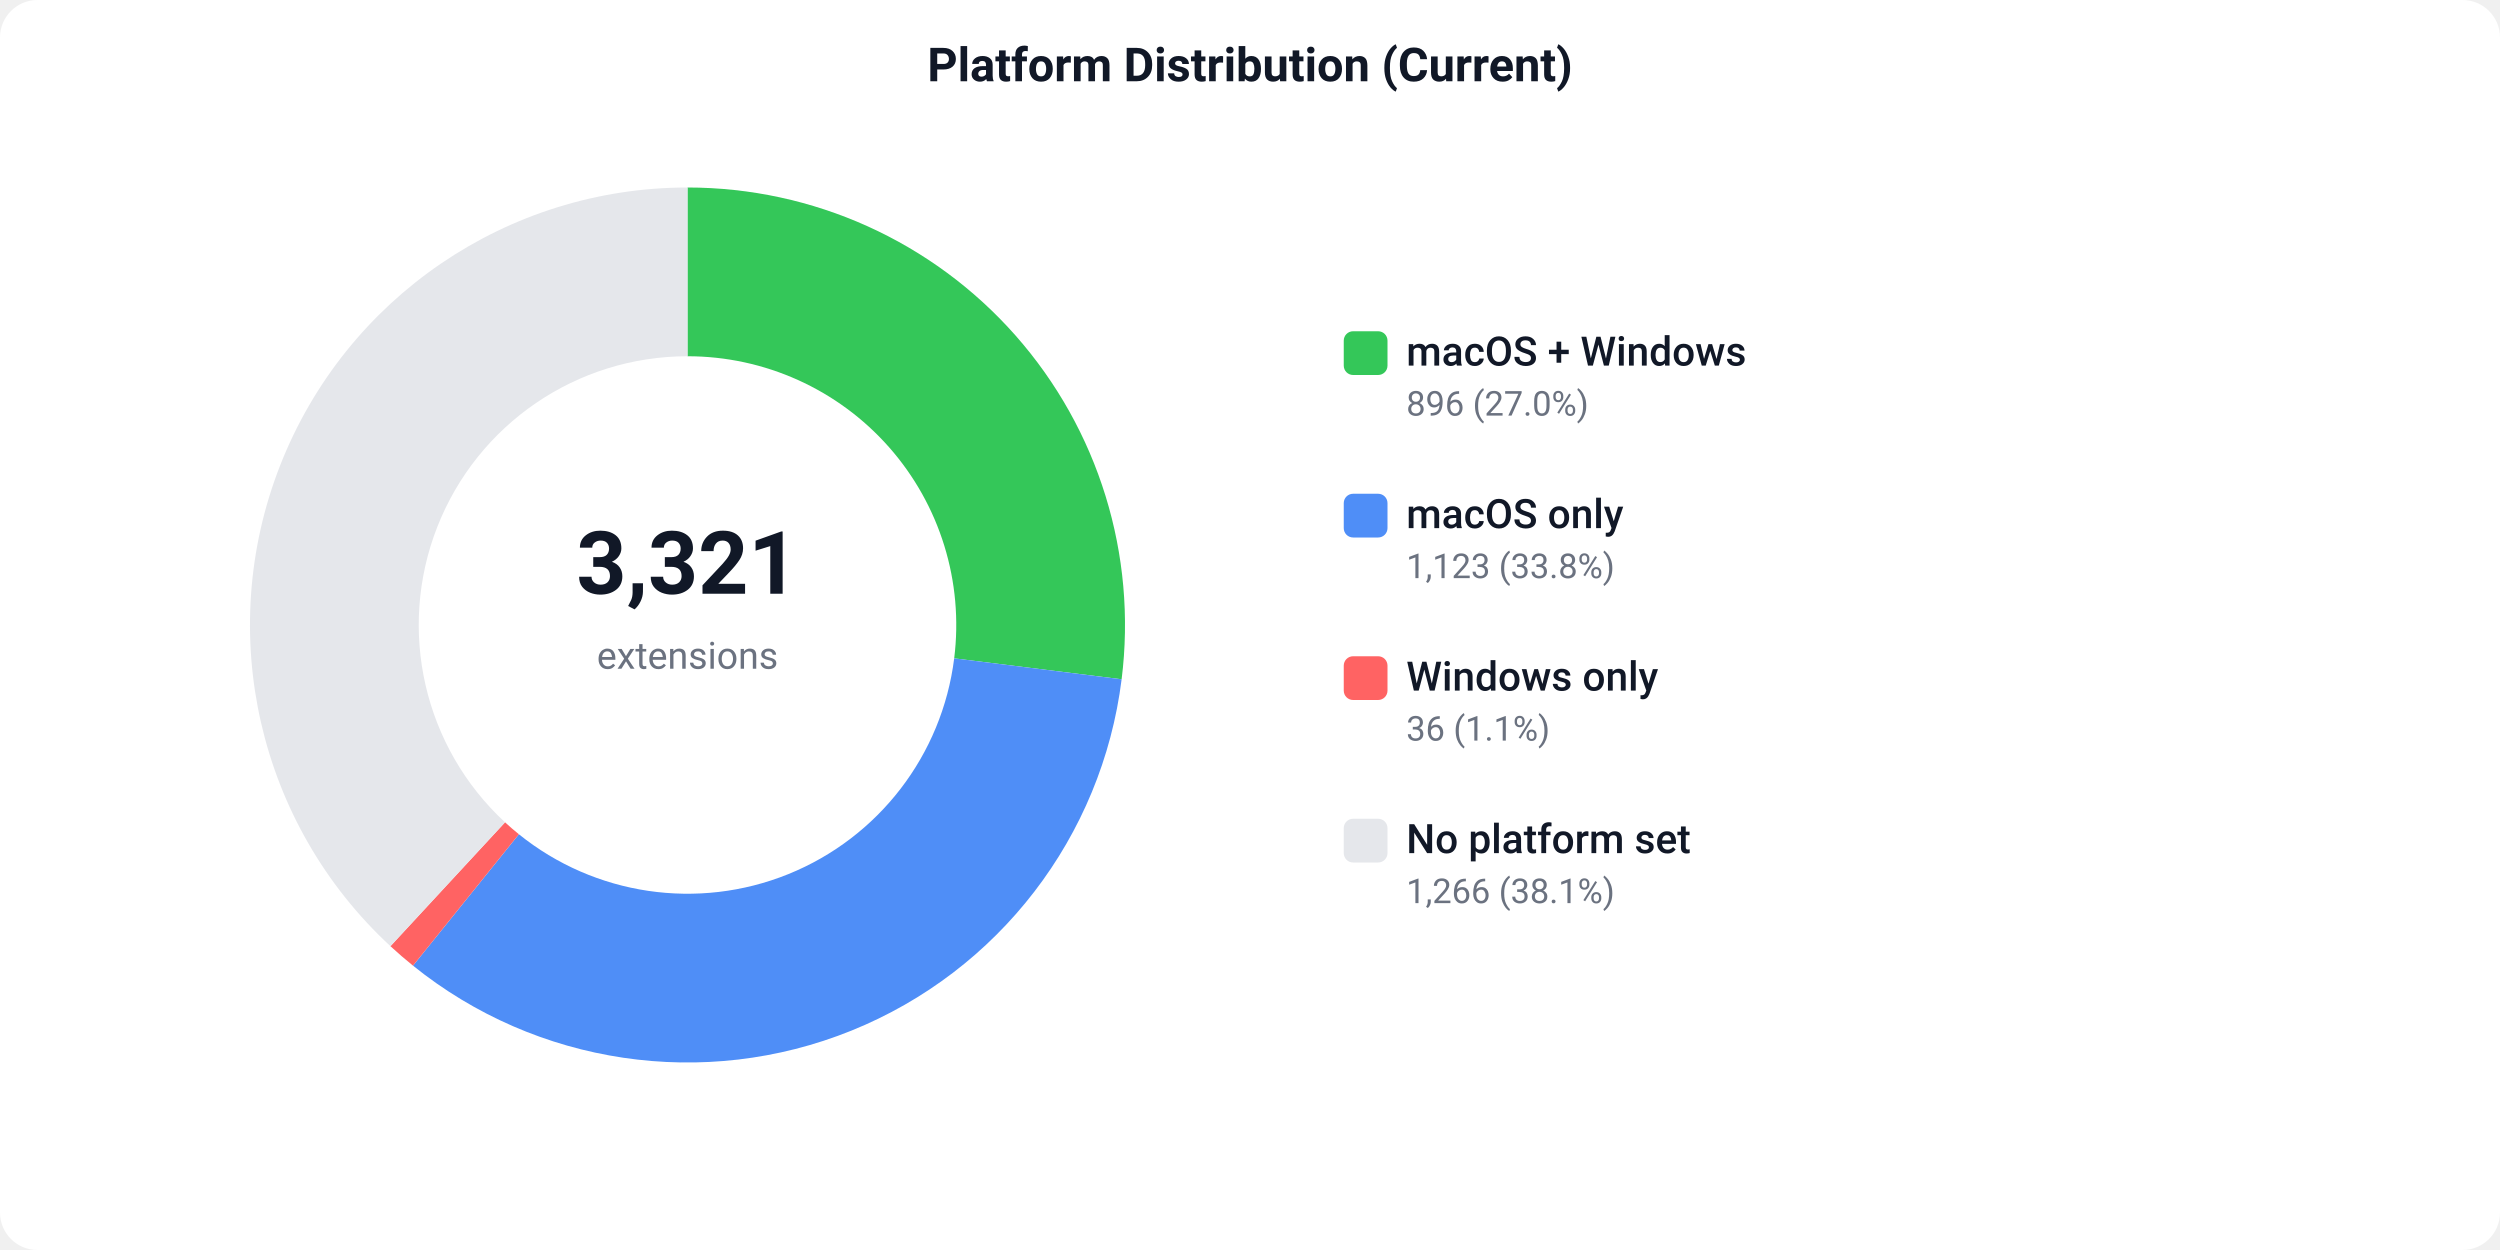
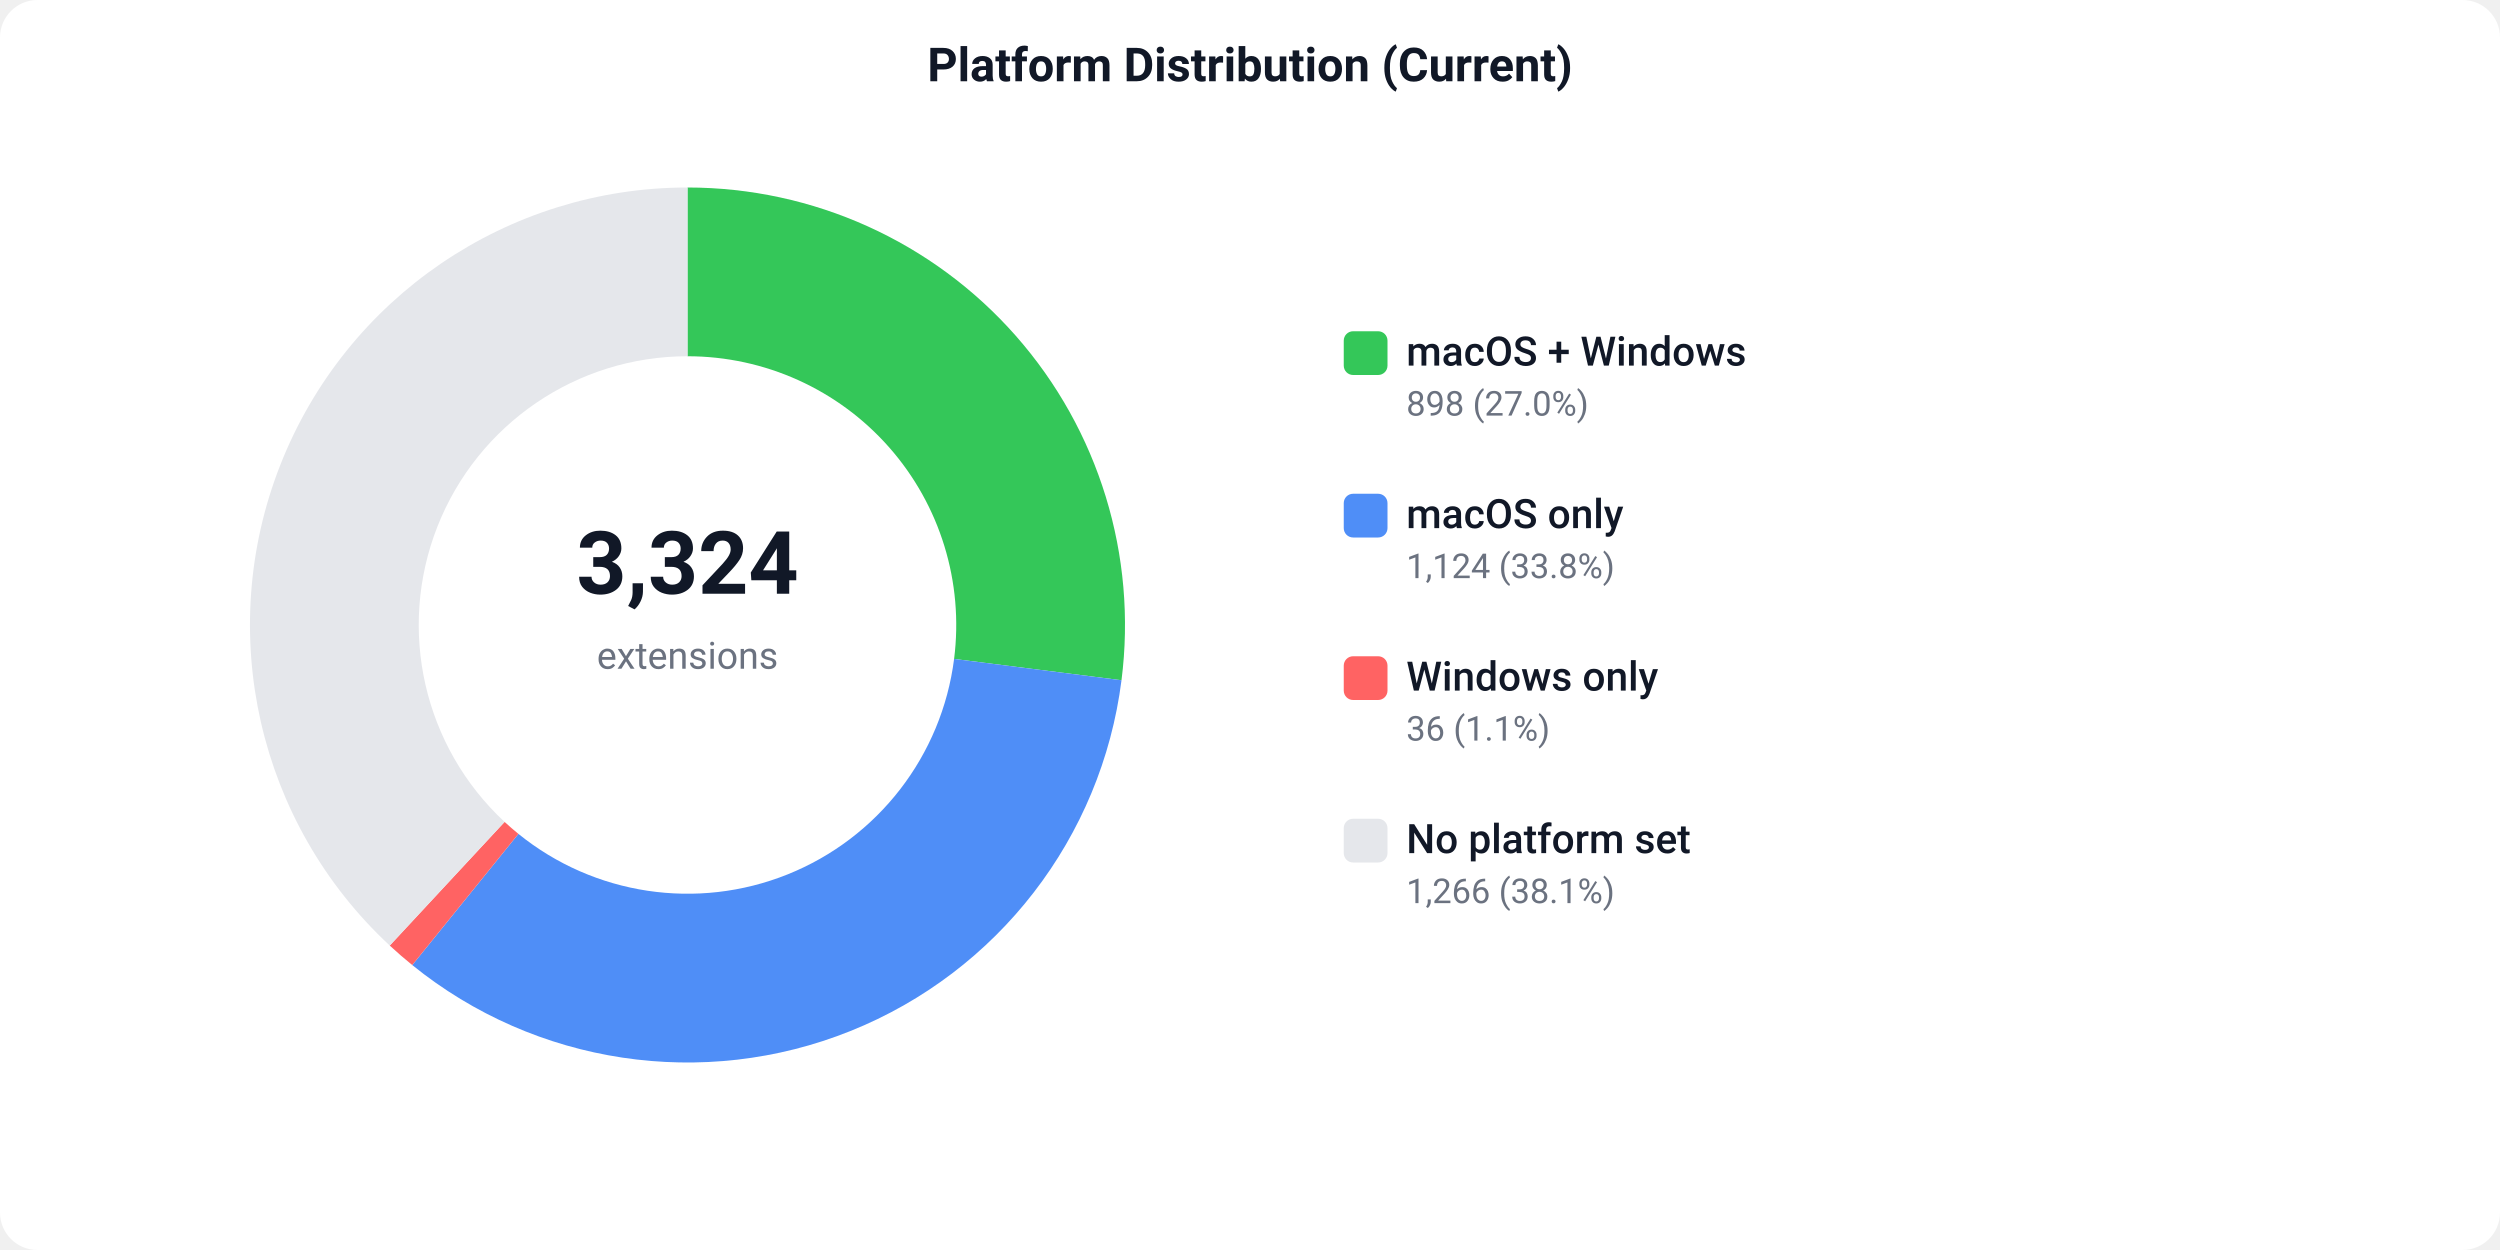
<svg xmlns="http://www.w3.org/2000/svg" width="800" height="400" viewBox="0 0 800 400">
  <defs>
    <style>text { font-family: -apple-system, BlinkMacSystemFont, 'Segoe UI', Roboto, sans-serif; }</style>
  </defs>
  <rect width="800" height="400" fill="#ffffff" rx="12" />
  <text x="400" y="26" text-anchor="middle" font-size="15" font-weight="600" fill="#111827">Platform Distribution (Current)</text>
-   <path d="M 220.00 60.00 A 140 140 0 0 1 358.92 217.37 L 305.34 210.67 A 86 86 0 0 0 220.00 114.00 Z" fill="#34C759" />
-   <path d="M 358.92 217.37 A 140 140 0 0 1 132.16 309.01 L 166.04 266.96 A 86 86 0 0 0 305.34 210.67 Z" fill="#4F8EF7" />
-   <path d="M 132.16 309.01 A 140 140 0 0 1 124.94 302.78 L 161.61 263.14 A 86 86 0 0 0 166.04 266.96 Z" fill="#FF6363" />
-   <path d="M 124.94 302.78 A 140 140 0 0 1 220.00 60.00 L 220.00 114.00 A 86 86 0 0 0 161.61 263.14 Z" fill="#e5e7eb" />
-   <text x="220" y="190" text-anchor="middle" font-size="28" font-weight="700" fill="#111827">3,321</text>
+   <path d="M 220.00 60.00 A 140 140 0 0 1 358.88 217.68 L 305.31 210.86 A 86 86 0 0 0 220.00 114.00 Z" fill="#34C759" />
+   <path d="M 358.88 217.68 A 140 140 0 0 1 131.92 308.82 L 165.89 266.84 A 86 86 0 0 0 305.31 210.86 Z" fill="#4F8EF7" />
+   <path d="M 131.92 308.82 A 140 140 0 0 1 124.72 302.58 L 161.47 263.01 A 86 86 0 0 0 165.89 266.84 Z" fill="#FF6363" />
+   <path d="M 124.72 302.58 A 140 140 0 0 1 220.00 60.00 L 220.00 114.00 A 86 86 0 0 0 161.47 263.01 Z" fill="#e5e7eb" />
+   <text x="220" y="190" text-anchor="middle" font-size="28" font-weight="700" fill="#111827">3,324</text>
  <text x="220" y="214" text-anchor="middle" font-size="12" fill="#6b7280">extensions</text>
  <rect x="430" y="106" width="14" height="14" fill="#34C759" rx="3" />
  <text x="450" y="117" font-size="13" font-weight="500" fill="#111827">macOS + Windows</text>
-   <text x="450" y="133" font-size="11" fill="#6b7280">896 (27.0%)</text>
+   <text x="450" y="133" font-size="11" fill="#6b7280">898 (27.0%)</text>
  <rect x="430" y="158" width="14" height="14" fill="#4F8EF7" rx="3" />
  <text x="450" y="169" font-size="13" font-weight="500" fill="#111827">macOS only</text>
-   <text x="450" y="185" font-size="11" fill="#6b7280">1,123 (33.8%)</text>
+   <text x="450" y="185" font-size="11" fill="#6b7280">1,124 (33.8%)</text>
  <rect x="430" y="210" width="14" height="14" fill="#FF6363" rx="3" />
  <text x="450" y="221" font-size="13" font-weight="500" fill="#111827">Windows only</text>
  <text x="450" y="237" font-size="11" fill="#6b7280">36 (1.1%)</text>
  <rect x="430" y="262" width="14" height="14" fill="#e5e7eb" rx="3" />
  <text x="450" y="273" font-size="13" font-weight="500" fill="#111827">No platform set</text>
  <text x="450" y="289" font-size="11" fill="#6b7280">1,266 (38.1%)</text>
</svg>
